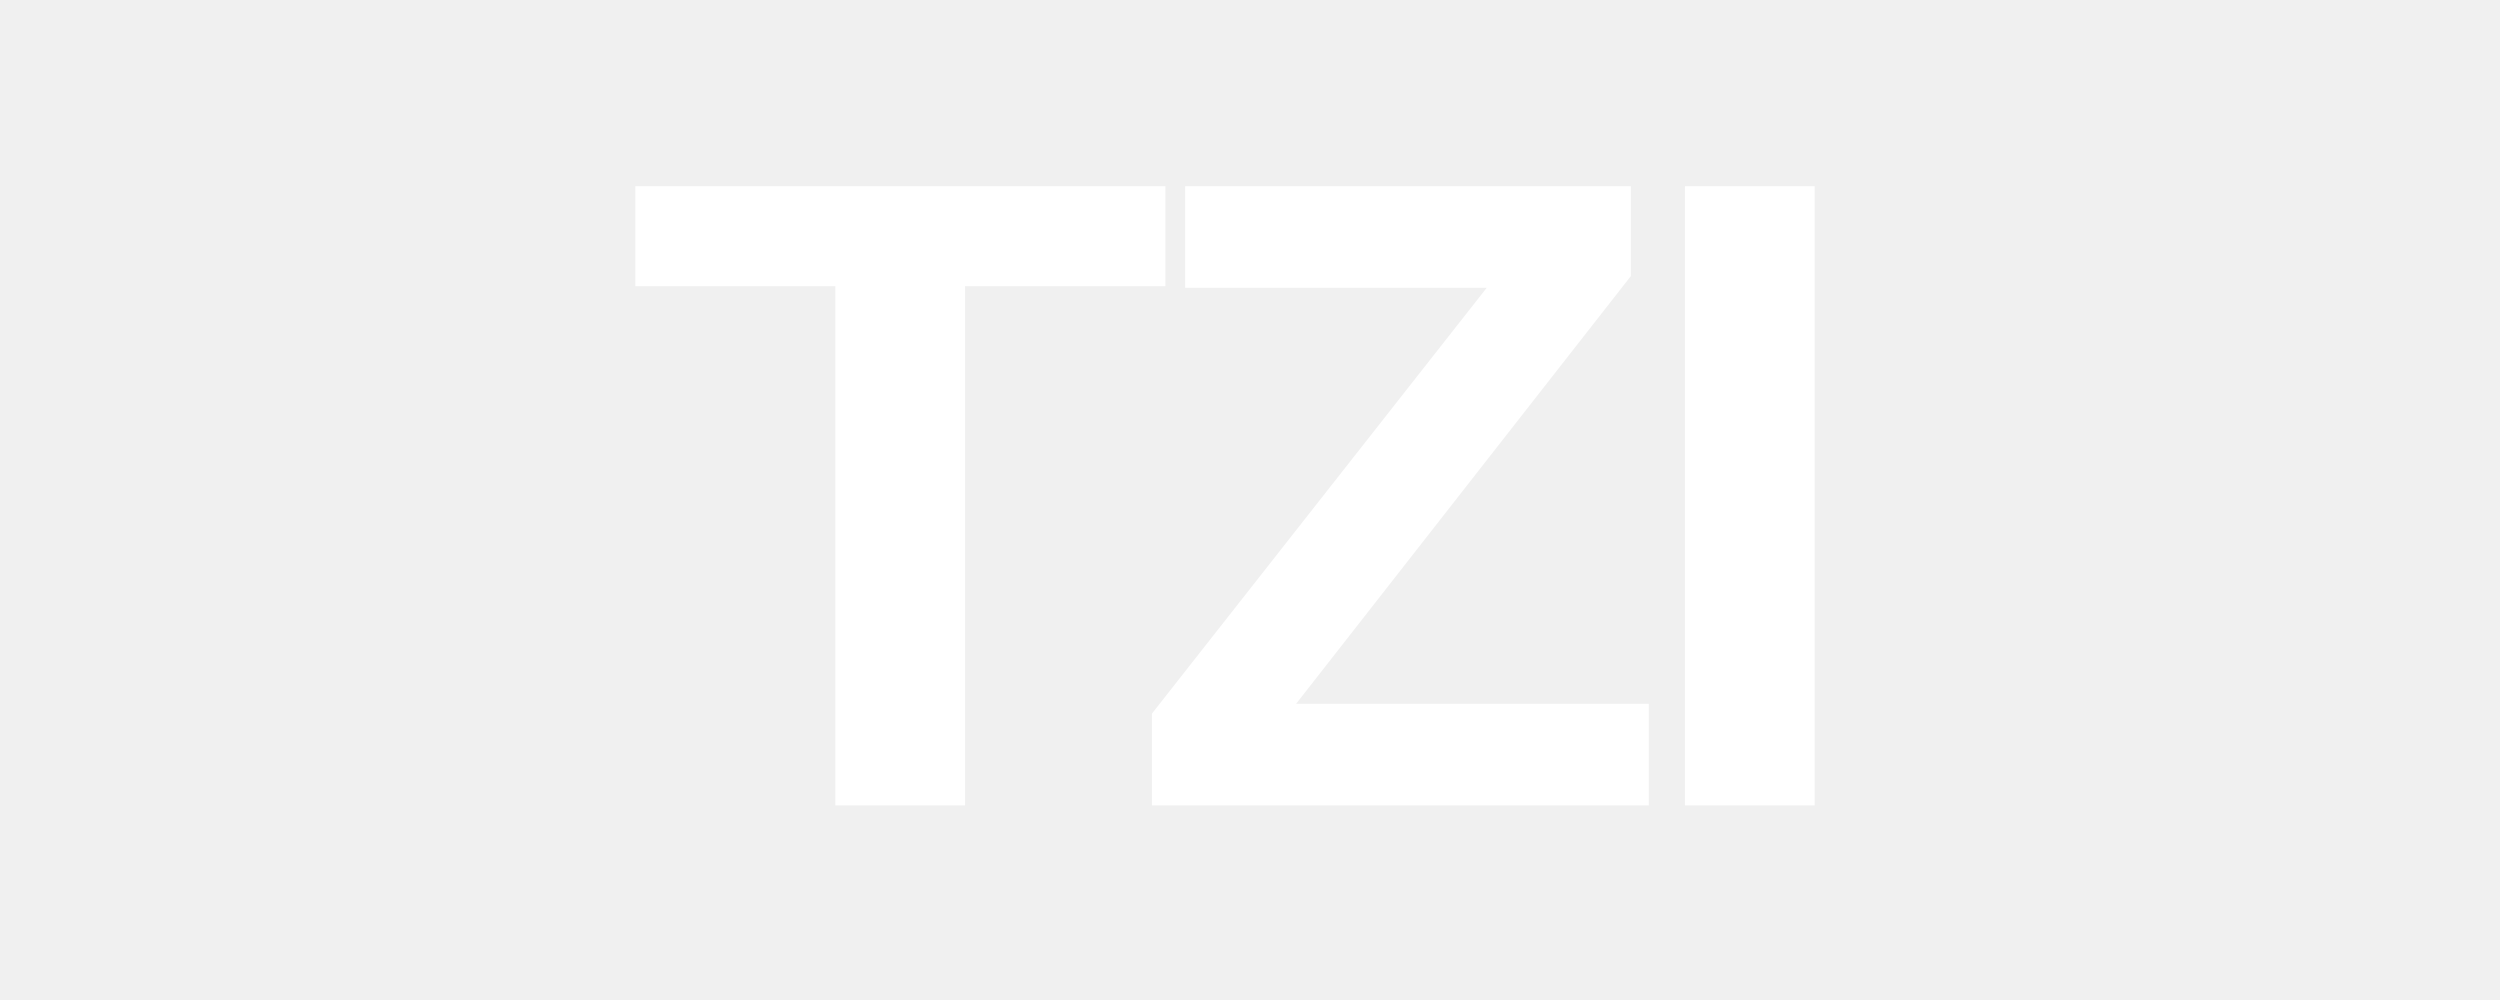
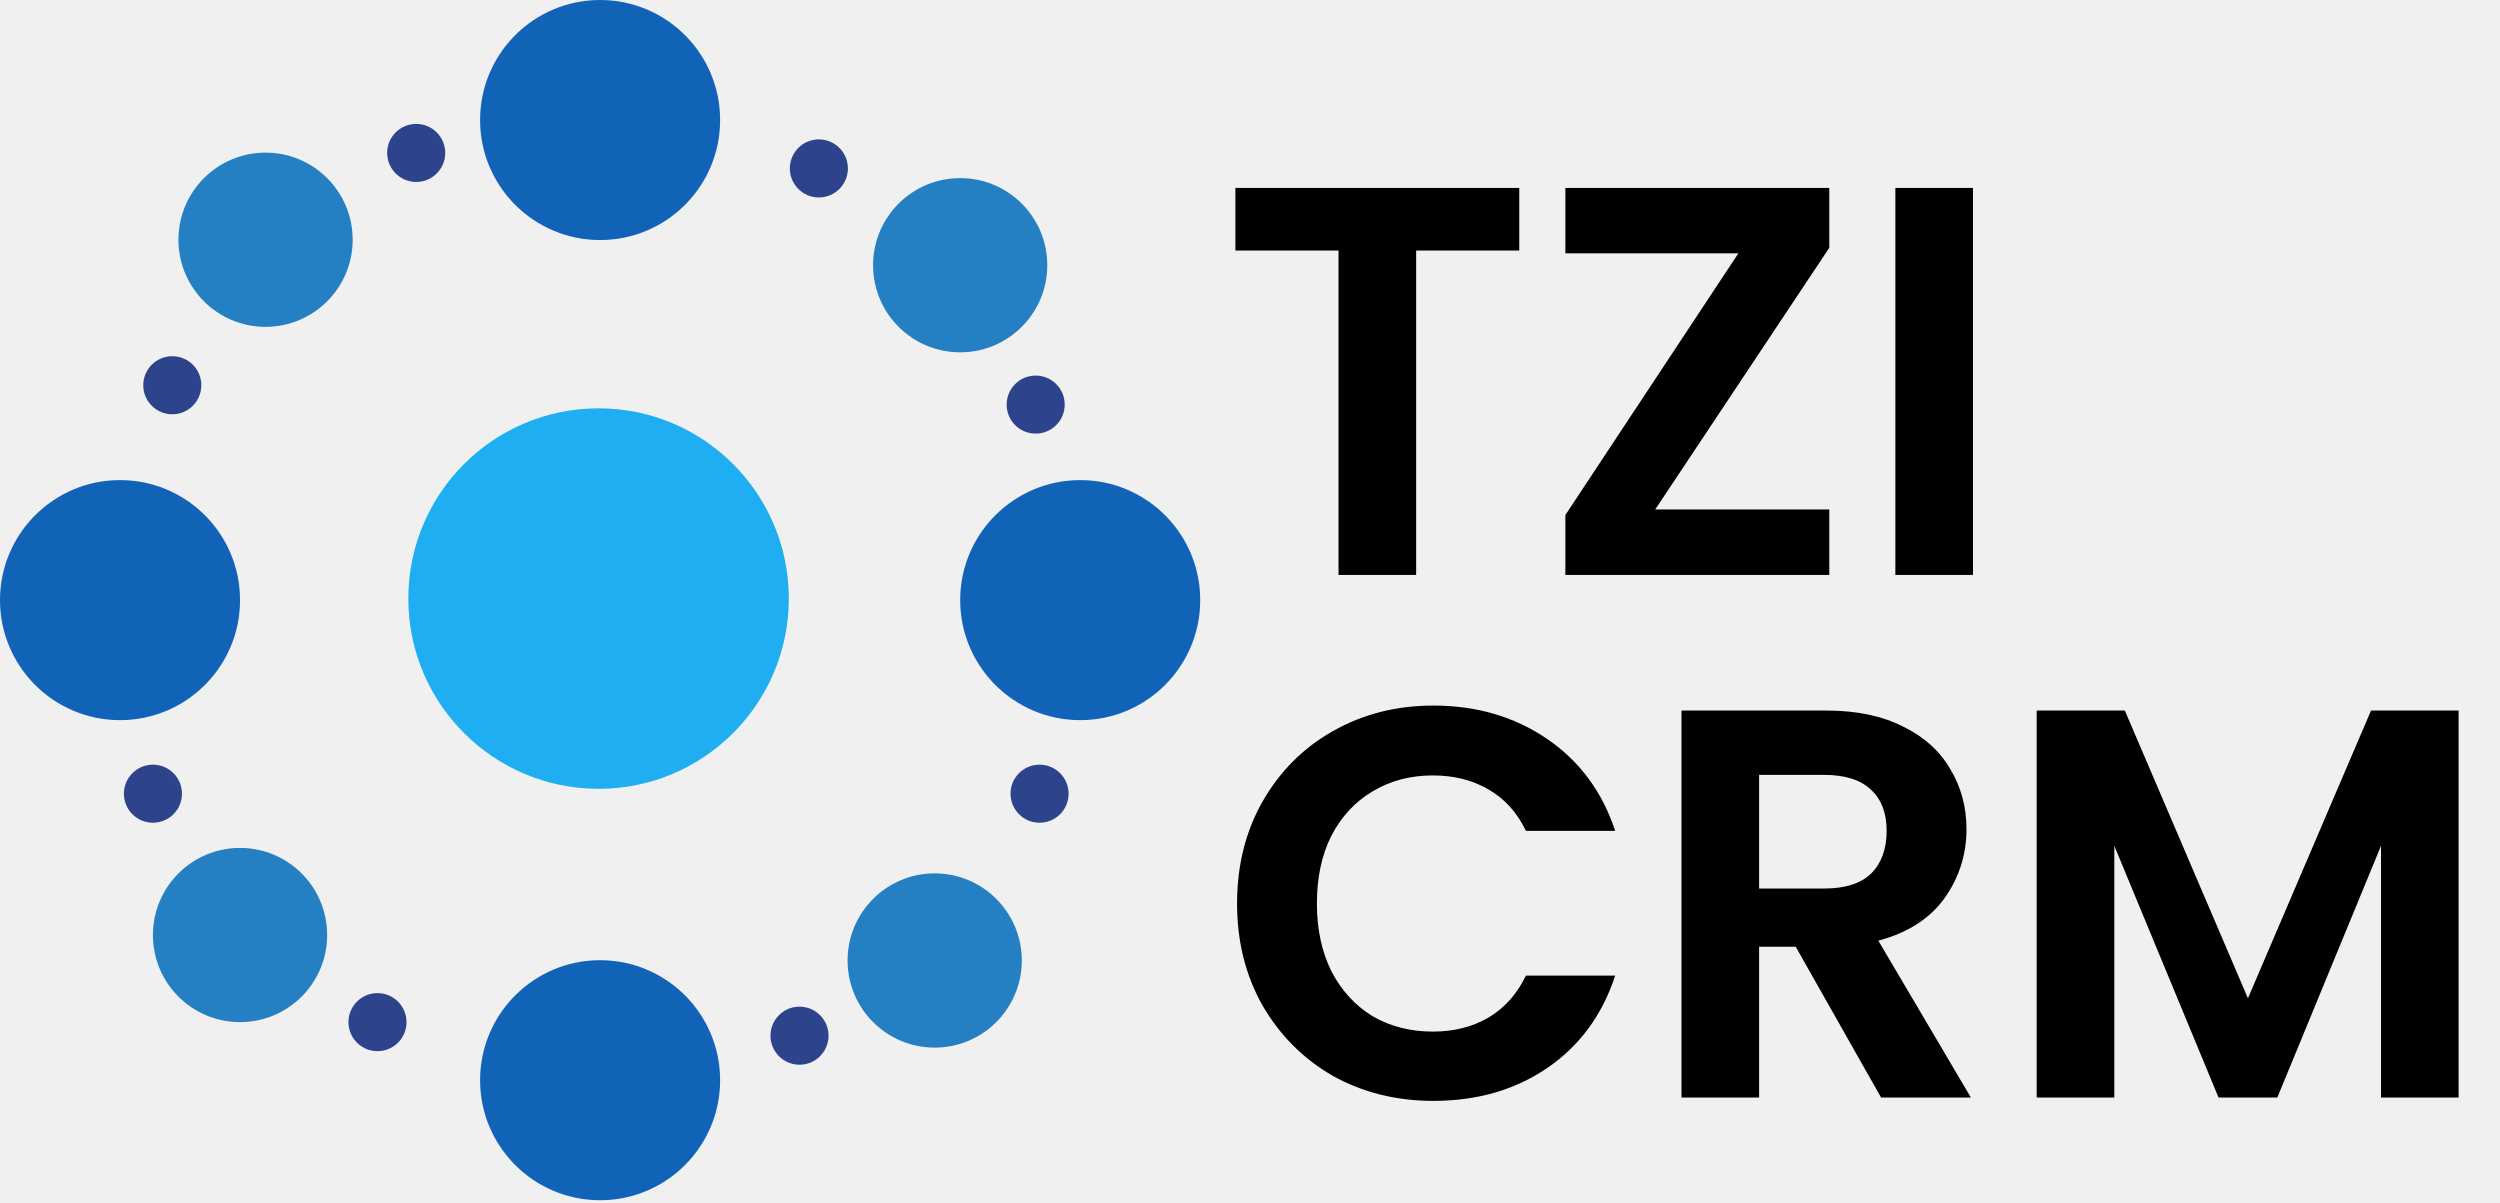
- <svg xmlns="http://www.w3.org/2000/svg" viewBox="0 0 100 40">
-   <text x="50%" y="55%" dominant-baseline="middle" text-anchor="middle" font-family="Arial, sans-serif" font-weight="900" font-size="36" fill="white" letter-spacing="-2">TZI</text>
+ <svg xmlns="http://www.w3.org/2000/svg" width="574" height="276" viewBox="0 0 574 276" fill="none">
+   <path d="M348.825 43.144V57.529H325.147V132H307.325V57.529H283.647V43.144H348.825ZM380.033 116.978H420.005V132H359.41V118.251L399.128 58.165H359.41V43.144H420.005V56.892L380.033 116.978ZM452.998 43.144V132H435.176V43.144H452.998ZM284.029 207.445C284.029 198.703 285.981 190.895 289.885 184.021C293.873 177.062 299.262 171.673 306.052 167.854C312.926 163.95 320.607 161.998 329.093 161.998C339.023 161.998 347.722 164.544 355.19 169.636C362.659 174.728 367.878 181.772 370.848 190.768H350.353C348.316 186.525 345.43 183.342 341.696 181.221C338.047 179.099 333.804 178.038 328.966 178.038C323.789 178.038 319.164 179.269 315.09 181.73C311.102 184.106 307.961 187.501 305.67 191.914C303.463 196.327 302.36 201.504 302.36 207.445C302.36 213.3 303.463 218.477 305.67 222.975C307.961 227.388 311.102 230.826 315.09 233.287C319.164 235.663 323.789 236.851 328.966 236.851C333.804 236.851 338.047 235.79 341.696 233.669C345.43 231.462 348.316 228.237 350.353 223.994H370.848C367.878 233.075 362.659 240.161 355.19 245.253C347.807 250.26 339.108 252.764 329.093 252.764C320.607 252.764 312.926 250.854 306.052 247.035C299.262 243.131 293.873 237.742 289.885 230.868C285.981 223.994 284.029 216.186 284.029 207.445ZM431.899 252L412.295 217.374H403.893V252H386.071V163.144H419.424C426.298 163.144 432.154 164.374 436.991 166.835C441.829 169.212 445.435 172.479 447.812 176.638C450.273 180.711 451.503 185.294 451.503 190.386C451.503 196.242 449.806 201.546 446.411 206.299C443.017 210.967 437.967 214.192 431.263 215.974L452.522 252H431.899ZM403.893 204.007H418.787C423.625 204.007 427.231 202.862 429.608 200.57C431.984 198.194 433.172 194.927 433.172 190.768C433.172 186.694 431.984 183.554 429.608 181.348C427.231 179.056 423.625 177.911 418.787 177.911H403.893V204.007ZM564.499 163.144V252H546.677V194.205L522.872 252H509.378L485.445 194.205V252H467.623V163.144H487.864L516.125 229.213L544.386 163.144H564.499Z" fill="black" />
+   <circle cx="137.784" cy="27.557" r="27.557" fill="#1163B8" />
+   <circle cx="137.784" cy="248.017" r="27.557" fill="#1163B8" />
+   <circle cx="248.016" cy="137.787" r="27.557" transform="rotate(90 248.016 137.787)" fill="#1163B8" />
+   <circle cx="27.557" cy="137.787" r="27.557" transform="rotate(90 27.5573 137.787)" fill="#1163B8" />
+   <circle cx="220.457" cy="60.893" r="20.001" fill="#247FC3" />
+   <circle cx="55.113" cy="214.681" r="20.001" fill="#247FC3" />
+   <circle cx="60.972" cy="55.043" r="20.001" transform="rotate(-89.9466 60.9716 55.0432)" fill="#247FC3" />
+   <circle cx="214.606" cy="220.531" r="20.001" transform="rotate(-89.9466 214.606 220.531)" fill="#247FC3" />
+   <circle cx="39.557" cy="88.451" r="6.667" fill="#2D438C" />
+   <circle cx="35.112" cy="182.234" r="6.667" fill="#2D438C" />
+   <circle cx="238.683" cy="182.234" r="6.667" fill="#2D438C" />
+   <circle cx="86.671" cy="234.682" r="6.667" fill="#2D438C" />
+   <circle cx="183.567" cy="237.794" r="6.667" fill="#2D438C" />
+   <circle cx="95.561" cy="35.114" r="6.667" fill="#2D438C" />
+   <circle cx="188.011" cy="38.669" r="6.667" fill="#2D438C" />
+   <circle cx="237.792" cy="92.895" r="6.667" fill="#2D438C" />
+   <circle cx="137.431" cy="137.432" r="43.68" fill="#1FAEF2" />
</svg>
